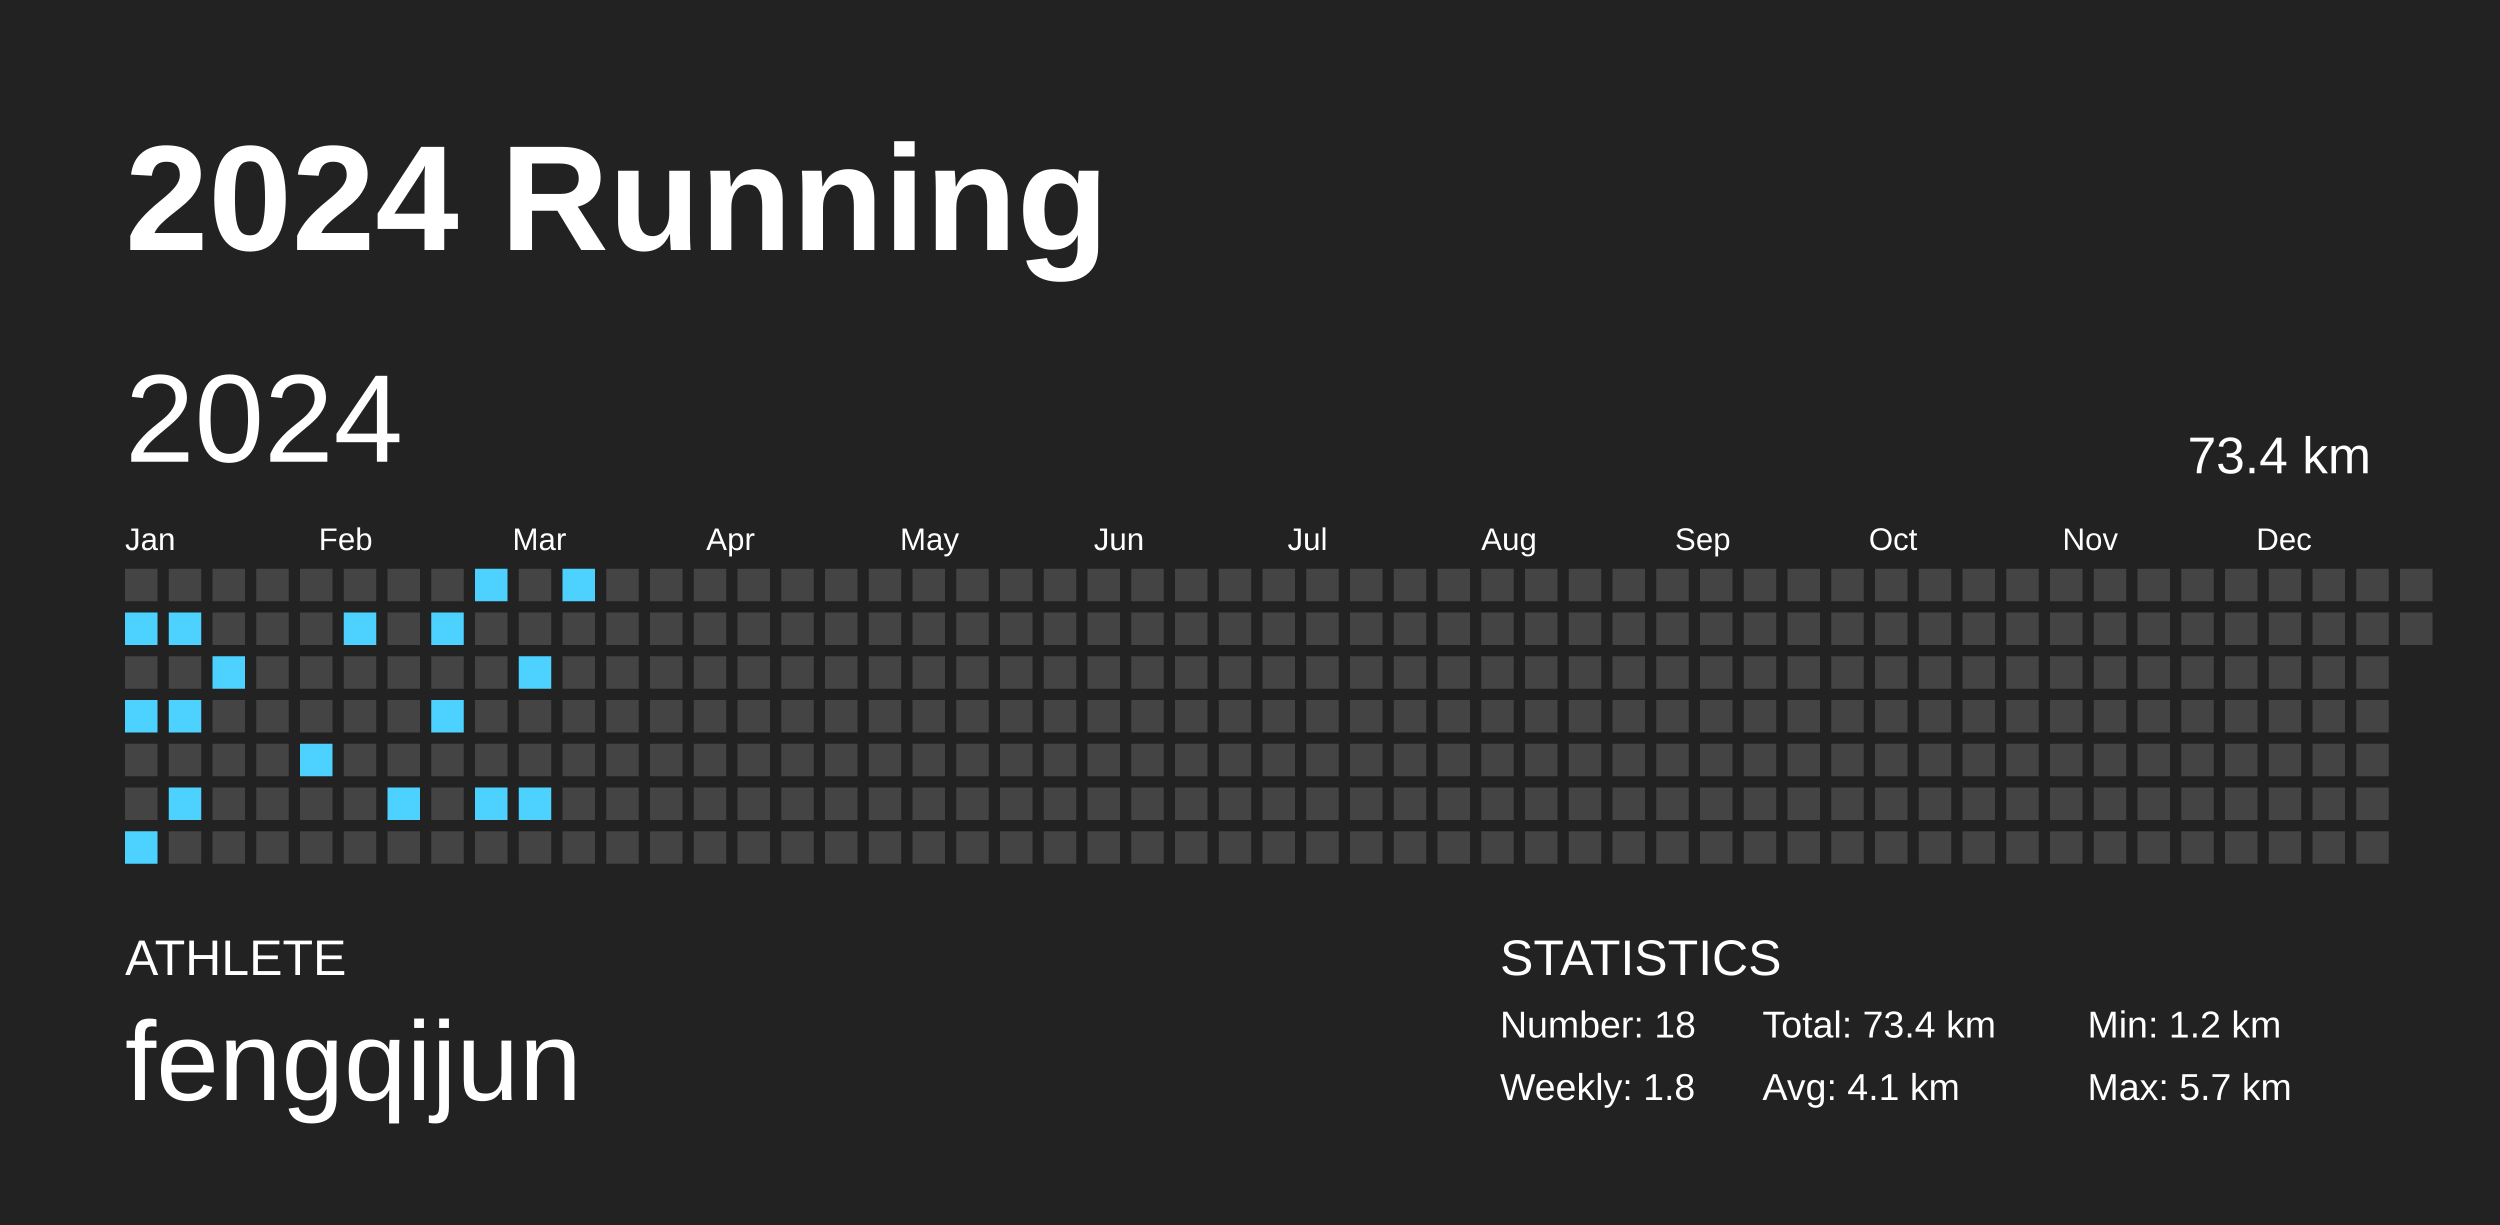
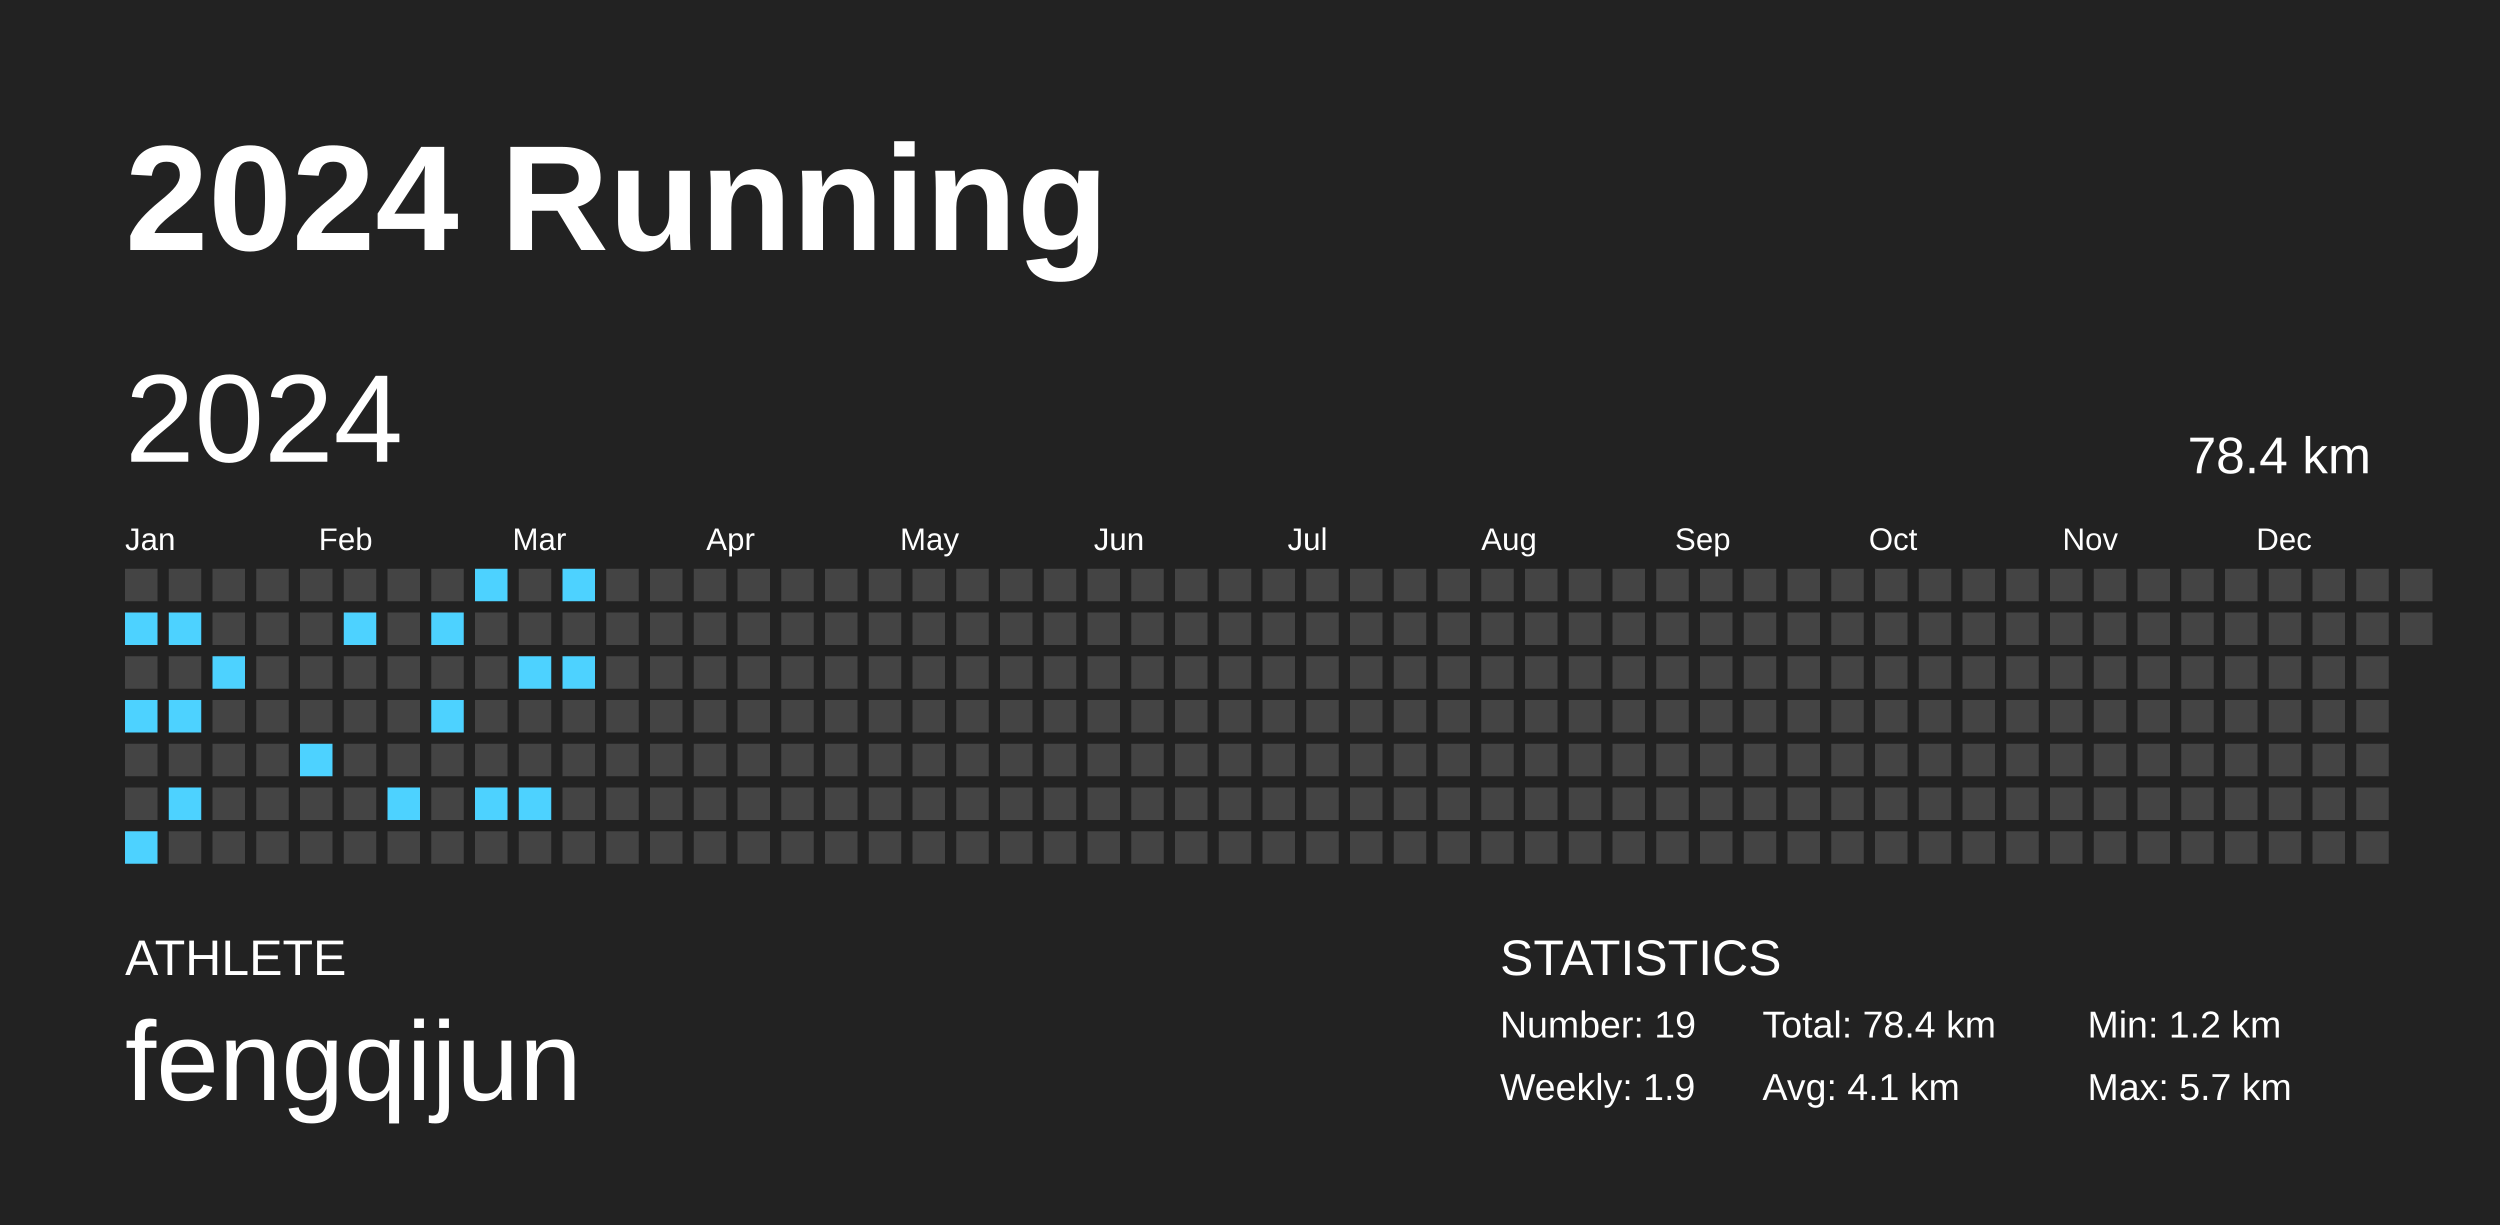
<svg xmlns="http://www.w3.org/2000/svg" baseProfile="full" height="98mm" version="1.1" viewBox="0,0,200,98" width="200mm">
  <defs />
  <rect fill="#222222" height="98" width="200" x="0" y="0" />
  <text fill="#FFFFFF" style="font-size:12px; font-family:Arial; font-weight:bold;" x="10" y="20">2024 Running</text>
  <text fill="#FFFFFF" style="font-size:4px; font-family:Arial" x="10" y="78">ATHLETE</text>
  <text fill="#FFFFFF" style="font-size:9px; font-family:Arial" x="10" y="88">fengqijun</text>
  <text fill="#FFFFFF" style="font-size:4px; font-family:Arial" x="120" y="78">STATISTICS</text>
-   <text fill="#FFFFFF" style="font-size:3px; font-family:Arial" x="120" y="83">Number: 18</text>
-   <text fill="#FFFFFF" style="font-size:3px; font-family:Arial" x="120" y="88">Weekly: 1.8</text>
-   <text fill="#FFFFFF" style="font-size:3px; font-family:Arial" x="141" y="83">Total: 73.4 km</text>
+   <text fill="#FFFFFF" style="font-size:3px; font-family:Arial" x="120" y="83">Number: 19</text>
+   <text fill="#FFFFFF" style="font-size:3px; font-family:Arial" x="120" y="88">Weekly: 1.9</text>
+   <text fill="#FFFFFF" style="font-size:3px; font-family:Arial" x="141" y="83">Total: 78.4 km</text>
  <text fill="#FFFFFF" style="font-size:3px; font-family:Arial" x="141" y="88">Avg: 4.1 km</text>
  <text fill="#FFFFFF" style="font-size:3px; font-family:Arial" x="167" y="83">Min: 1.2 km</text>
  <text fill="#FFFFFF" style="font-size:3px; font-family:Arial" x="167" y="88">Max: 5.7 km</text>
  <text dominant-baseline="hanging" fill="#FFFFFF" style="font-size:10.0px; font-family:Arial;" x="10" y="30">2024</text>
-   <text dominant-baseline="hanging" fill="#FFFFFF" style="font-size:4.125px; font-family:Arial;" x="175" y="35">73.4 km</text>
+   <text dominant-baseline="hanging" fill="#FFFFFF" style="font-size:4.125px; font-family:Arial;" x="175" y="35">78.4 km</text>
  <text fill="#FFFFFF" style="font-size:2.5px; font-family:Arial" x="10.0" y="44">Jan</text>
  <text fill="#FFFFFF" style="font-size:2.5px; font-family:Arial" x="25.5" y="44">Feb</text>
  <text fill="#FFFFFF" style="font-size:2.5px; font-family:Arial" x="41.0" y="44">Mar</text>
  <text fill="#FFFFFF" style="font-size:2.5px; font-family:Arial" x="56.5" y="44">Apr</text>
  <text fill="#FFFFFF" style="font-size:2.5px; font-family:Arial" x="72.0" y="44">May</text>
  <text fill="#FFFFFF" style="font-size:2.5px; font-family:Arial" x="87.5" y="44">Jun</text>
  <text fill="#FFFFFF" style="font-size:2.5px; font-family:Arial" x="103.0" y="44">Jul</text>
  <text fill="#FFFFFF" style="font-size:2.5px; font-family:Arial" x="118.5" y="44">Aug</text>
  <text fill="#FFFFFF" style="font-size:2.5px; font-family:Arial" x="134.0" y="44">Sep</text>
  <text fill="#FFFFFF" style="font-size:2.5px; font-family:Arial" x="149.5" y="44">Oct</text>
  <text fill="#FFFFFF" style="font-size:2.5px; font-family:Arial" x="165.0" y="44">Nov</text>
  <text fill="#FFFFFF" style="font-size:2.5px; font-family:Arial" x="180.5" y="44">Dec</text>
  <rect fill="#444444" height="2.6" width="2.6" x="10.0" y="45.5" />
  <rect fill="#4dd2ff" height="2.6" width="2.6" x="10.0" y="49.0" />
  <rect fill="#444444" height="2.6" width="2.6" x="10.0" y="52.5" />
  <rect fill="#4dd2ff" height="2.6" width="2.6" x="10.0" y="56.0" />
  <rect fill="#444444" height="2.6" width="2.6" x="10.0" y="59.5" />
  <rect fill="#444444" height="2.6" width="2.6" x="10.0" y="63.0" />
  <rect fill="#4dd2ff" height="2.6" width="2.6" x="10.0" y="66.5" />
  <rect fill="#444444" height="2.6" width="2.6" x="13.5" y="45.5" />
  <rect fill="#4dd2ff" height="2.6" width="2.6" x="13.5" y="49.0" />
  <rect fill="#444444" height="2.6" width="2.6" x="13.5" y="52.5" />
  <rect fill="#4dd2ff" height="2.6" width="2.6" x="13.5" y="56.0" />
  <rect fill="#444444" height="2.6" width="2.6" x="13.5" y="59.5" />
  <rect fill="#4dd2ff" height="2.6" width="2.6" x="13.5" y="63.0" />
  <rect fill="#444444" height="2.6" width="2.6" x="13.5" y="66.5" />
  <rect fill="#444444" height="2.6" width="2.6" x="17.0" y="45.5" />
  <rect fill="#444444" height="2.6" width="2.6" x="17.0" y="49.0" />
  <rect fill="#4dd2ff" height="2.6" width="2.6" x="17.0" y="52.5" />
  <rect fill="#444444" height="2.6" width="2.6" x="17.0" y="56.0" />
  <rect fill="#444444" height="2.6" width="2.6" x="17.0" y="59.5" />
  <rect fill="#444444" height="2.6" width="2.6" x="17.0" y="63.0" />
  <rect fill="#444444" height="2.6" width="2.6" x="17.0" y="66.5" />
  <rect fill="#444444" height="2.6" width="2.6" x="20.5" y="45.5" />
  <rect fill="#444444" height="2.6" width="2.6" x="20.5" y="49.0" />
  <rect fill="#444444" height="2.6" width="2.6" x="20.5" y="52.5" />
  <rect fill="#444444" height="2.6" width="2.6" x="20.5" y="56.0" />
  <rect fill="#444444" height="2.6" width="2.6" x="20.5" y="59.5" />
  <rect fill="#444444" height="2.6" width="2.6" x="20.5" y="63.0" />
  <rect fill="#444444" height="2.6" width="2.6" x="20.5" y="66.5" />
  <rect fill="#444444" height="2.6" width="2.6" x="24.0" y="45.5" />
  <rect fill="#444444" height="2.6" width="2.6" x="24.0" y="49.0" />
  <rect fill="#444444" height="2.6" width="2.6" x="24.0" y="52.5" />
  <rect fill="#444444" height="2.6" width="2.6" x="24.0" y="56.0" />
  <rect fill="#4dd2ff" height="2.6" width="2.6" x="24.0" y="59.5" />
  <rect fill="#444444" height="2.6" width="2.6" x="24.0" y="63.0" />
  <rect fill="#444444" height="2.6" width="2.6" x="24.0" y="66.5" />
  <rect fill="#444444" height="2.6" width="2.6" x="27.5" y="45.5" />
  <rect fill="#4dd2ff" height="2.6" width="2.6" x="27.5" y="49.0" />
  <rect fill="#444444" height="2.6" width="2.6" x="27.5" y="52.5" />
  <rect fill="#444444" height="2.6" width="2.6" x="27.5" y="56.0" />
  <rect fill="#444444" height="2.6" width="2.6" x="27.5" y="59.5" />
  <rect fill="#444444" height="2.6" width="2.6" x="27.5" y="63.0" />
  <rect fill="#444444" height="2.6" width="2.6" x="27.5" y="66.5" />
  <rect fill="#444444" height="2.6" width="2.6" x="31.0" y="45.5" />
  <rect fill="#444444" height="2.6" width="2.6" x="31.0" y="49.0" />
  <rect fill="#444444" height="2.6" width="2.6" x="31.0" y="52.5" />
  <rect fill="#444444" height="2.6" width="2.6" x="31.0" y="56.0" />
  <rect fill="#444444" height="2.6" width="2.6" x="31.0" y="59.5" />
  <rect fill="#4dd2ff" height="2.6" width="2.6" x="31.0" y="63.0" />
  <rect fill="#444444" height="2.6" width="2.6" x="31.0" y="66.5" />
  <rect fill="#444444" height="2.6" width="2.6" x="34.5" y="45.5" />
  <rect fill="#4dd2ff" height="2.6" width="2.6" x="34.5" y="49.0" />
  <rect fill="#444444" height="2.6" width="2.6" x="34.5" y="52.5" />
  <rect fill="#4dd2ff" height="2.6" width="2.6" x="34.5" y="56.0" />
  <rect fill="#444444" height="2.6" width="2.6" x="34.5" y="59.5" />
  <rect fill="#444444" height="2.6" width="2.6" x="34.5" y="63.0" />
  <rect fill="#444444" height="2.6" width="2.6" x="34.5" y="66.5" />
  <rect fill="#4dd2ff" height="2.6" width="2.6" x="38.0" y="45.5" />
  <rect fill="#444444" height="2.6" width="2.6" x="38.0" y="49.0" />
  <rect fill="#444444" height="2.6" width="2.6" x="38.0" y="52.5" />
  <rect fill="#444444" height="2.6" width="2.6" x="38.0" y="56.0" />
  <rect fill="#444444" height="2.6" width="2.6" x="38.0" y="59.5" />
  <rect fill="#4dd2ff" height="2.6" width="2.6" x="38.0" y="63.0" />
  <rect fill="#444444" height="2.6" width="2.6" x="38.0" y="66.5" />
  <rect fill="#444444" height="2.6" width="2.6" x="41.5" y="45.5" />
  <rect fill="#444444" height="2.6" width="2.6" x="41.5" y="49.0" />
  <rect fill="#4dd2ff" height="2.6" width="2.6" x="41.5" y="52.5" />
  <rect fill="#444444" height="2.6" width="2.6" x="41.5" y="56.0" />
  <rect fill="#444444" height="2.6" width="2.6" x="41.5" y="59.5" />
  <rect fill="#4dd2ff" height="2.6" width="2.6" x="41.5" y="63.0" />
  <rect fill="#444444" height="2.6" width="2.6" x="41.5" y="66.5" />
  <rect fill="#4dd2ff" height="2.6" width="2.6" x="45.0" y="45.5" />
  <rect fill="#444444" height="2.6" width="2.6" x="45.0" y="49.0" />
-   <rect fill="#444444" height="2.6" width="2.6" x="45.0" y="52.5" />
+   <rect fill="#4dd2ff" height="2.6" width="2.6" x="45.0" y="52.5" />
  <rect fill="#444444" height="2.6" width="2.6" x="45.0" y="56.0" />
  <rect fill="#444444" height="2.6" width="2.6" x="45.0" y="59.5" />
  <rect fill="#444444" height="2.6" width="2.6" x="45.0" y="63.0" />
  <rect fill="#444444" height="2.6" width="2.6" x="45.0" y="66.5" />
  <rect fill="#444444" height="2.6" width="2.6" x="48.5" y="45.5" />
  <rect fill="#444444" height="2.6" width="2.6" x="48.5" y="49.0" />
  <rect fill="#444444" height="2.6" width="2.6" x="48.5" y="52.5" />
  <rect fill="#444444" height="2.6" width="2.6" x="48.5" y="56.0" />
  <rect fill="#444444" height="2.6" width="2.6" x="48.5" y="59.5" />
  <rect fill="#444444" height="2.6" width="2.6" x="48.5" y="63.0" />
  <rect fill="#444444" height="2.6" width="2.6" x="48.5" y="66.5" />
  <rect fill="#444444" height="2.6" width="2.6" x="52.0" y="45.5" />
  <rect fill="#444444" height="2.6" width="2.6" x="52.0" y="49.0" />
  <rect fill="#444444" height="2.6" width="2.6" x="52.0" y="52.5" />
  <rect fill="#444444" height="2.6" width="2.6" x="52.0" y="56.0" />
  <rect fill="#444444" height="2.6" width="2.6" x="52.0" y="59.5" />
  <rect fill="#444444" height="2.6" width="2.6" x="52.0" y="63.0" />
  <rect fill="#444444" height="2.6" width="2.6" x="52.0" y="66.5" />
  <rect fill="#444444" height="2.6" width="2.6" x="55.5" y="45.5" />
  <rect fill="#444444" height="2.6" width="2.6" x="55.5" y="49.0" />
  <rect fill="#444444" height="2.6" width="2.6" x="55.5" y="52.5" />
  <rect fill="#444444" height="2.6" width="2.6" x="55.5" y="56.0" />
  <rect fill="#444444" height="2.6" width="2.6" x="55.5" y="59.5" />
  <rect fill="#444444" height="2.6" width="2.6" x="55.5" y="63.0" />
  <rect fill="#444444" height="2.6" width="2.6" x="55.5" y="66.5" />
  <rect fill="#444444" height="2.6" width="2.6" x="59.0" y="45.5" />
  <rect fill="#444444" height="2.6" width="2.6" x="59.0" y="49.0" />
  <rect fill="#444444" height="2.6" width="2.6" x="59.0" y="52.5" />
  <rect fill="#444444" height="2.6" width="2.6" x="59.0" y="56.0" />
  <rect fill="#444444" height="2.6" width="2.6" x="59.0" y="59.5" />
  <rect fill="#444444" height="2.6" width="2.6" x="59.0" y="63.0" />
  <rect fill="#444444" height="2.6" width="2.6" x="59.0" y="66.5" />
  <rect fill="#444444" height="2.6" width="2.6" x="62.5" y="45.5" />
  <rect fill="#444444" height="2.6" width="2.6" x="62.5" y="49.0" />
  <rect fill="#444444" height="2.6" width="2.6" x="62.5" y="52.5" />
  <rect fill="#444444" height="2.6" width="2.6" x="62.5" y="56.0" />
  <rect fill="#444444" height="2.6" width="2.6" x="62.5" y="59.5" />
  <rect fill="#444444" height="2.6" width="2.6" x="62.5" y="63.0" />
  <rect fill="#444444" height="2.6" width="2.6" x="62.5" y="66.5" />
  <rect fill="#444444" height="2.6" width="2.6" x="66.0" y="45.5" />
  <rect fill="#444444" height="2.6" width="2.6" x="66.0" y="49.0" />
  <rect fill="#444444" height="2.6" width="2.6" x="66.0" y="52.5" />
  <rect fill="#444444" height="2.6" width="2.6" x="66.0" y="56.0" />
  <rect fill="#444444" height="2.6" width="2.6" x="66.0" y="59.5" />
  <rect fill="#444444" height="2.6" width="2.6" x="66.0" y="63.0" />
  <rect fill="#444444" height="2.6" width="2.6" x="66.0" y="66.5" />
  <rect fill="#444444" height="2.6" width="2.6" x="69.5" y="45.5" />
  <rect fill="#444444" height="2.6" width="2.6" x="69.5" y="49.0" />
  <rect fill="#444444" height="2.6" width="2.6" x="69.5" y="52.5" />
  <rect fill="#444444" height="2.6" width="2.6" x="69.5" y="56.0" />
  <rect fill="#444444" height="2.6" width="2.6" x="69.5" y="59.5" />
  <rect fill="#444444" height="2.6" width="2.6" x="69.5" y="63.0" />
  <rect fill="#444444" height="2.6" width="2.6" x="69.5" y="66.5" />
  <rect fill="#444444" height="2.6" width="2.6" x="73.0" y="45.5" />
  <rect fill="#444444" height="2.6" width="2.6" x="73.0" y="49.0" />
  <rect fill="#444444" height="2.6" width="2.6" x="73.0" y="52.5" />
  <rect fill="#444444" height="2.6" width="2.6" x="73.0" y="56.0" />
  <rect fill="#444444" height="2.6" width="2.6" x="73.0" y="59.5" />
  <rect fill="#444444" height="2.6" width="2.6" x="73.0" y="63.0" />
  <rect fill="#444444" height="2.6" width="2.6" x="73.0" y="66.5" />
  <rect fill="#444444" height="2.6" width="2.6" x="76.5" y="45.5" />
  <rect fill="#444444" height="2.6" width="2.6" x="76.5" y="49.0" />
  <rect fill="#444444" height="2.6" width="2.6" x="76.5" y="52.5" />
  <rect fill="#444444" height="2.6" width="2.6" x="76.5" y="56.0" />
  <rect fill="#444444" height="2.6" width="2.6" x="76.5" y="59.5" />
  <rect fill="#444444" height="2.6" width="2.6" x="76.5" y="63.0" />
  <rect fill="#444444" height="2.6" width="2.6" x="76.5" y="66.5" />
  <rect fill="#444444" height="2.6" width="2.6" x="80.0" y="45.5" />
  <rect fill="#444444" height="2.6" width="2.6" x="80.0" y="49.0" />
  <rect fill="#444444" height="2.6" width="2.6" x="80.0" y="52.5" />
  <rect fill="#444444" height="2.6" width="2.6" x="80.0" y="56.0" />
  <rect fill="#444444" height="2.6" width="2.6" x="80.0" y="59.5" />
  <rect fill="#444444" height="2.6" width="2.6" x="80.0" y="63.0" />
  <rect fill="#444444" height="2.6" width="2.6" x="80.0" y="66.5" />
  <rect fill="#444444" height="2.6" width="2.6" x="83.5" y="45.5" />
  <rect fill="#444444" height="2.6" width="2.6" x="83.5" y="49.0" />
  <rect fill="#444444" height="2.6" width="2.6" x="83.5" y="52.5" />
  <rect fill="#444444" height="2.6" width="2.6" x="83.5" y="56.0" />
  <rect fill="#444444" height="2.6" width="2.6" x="83.5" y="59.5" />
  <rect fill="#444444" height="2.6" width="2.6" x="83.5" y="63.0" />
  <rect fill="#444444" height="2.6" width="2.6" x="83.5" y="66.5" />
  <rect fill="#444444" height="2.6" width="2.6" x="87.0" y="45.5" />
  <rect fill="#444444" height="2.6" width="2.6" x="87.0" y="49.0" />
  <rect fill="#444444" height="2.6" width="2.6" x="87.0" y="52.5" />
  <rect fill="#444444" height="2.6" width="2.6" x="87.0" y="56.0" />
  <rect fill="#444444" height="2.6" width="2.6" x="87.0" y="59.5" />
  <rect fill="#444444" height="2.6" width="2.6" x="87.0" y="63.0" />
  <rect fill="#444444" height="2.6" width="2.6" x="87.0" y="66.5" />
  <rect fill="#444444" height="2.6" width="2.6" x="90.5" y="45.5" />
  <rect fill="#444444" height="2.6" width="2.6" x="90.5" y="49.0" />
  <rect fill="#444444" height="2.6" width="2.6" x="90.5" y="52.5" />
  <rect fill="#444444" height="2.6" width="2.6" x="90.5" y="56.0" />
  <rect fill="#444444" height="2.6" width="2.6" x="90.5" y="59.5" />
  <rect fill="#444444" height="2.6" width="2.6" x="90.5" y="63.0" />
  <rect fill="#444444" height="2.6" width="2.6" x="90.5" y="66.5" />
  <rect fill="#444444" height="2.6" width="2.6" x="94.0" y="45.5" />
  <rect fill="#444444" height="2.6" width="2.6" x="94.0" y="49.0" />
  <rect fill="#444444" height="2.6" width="2.6" x="94.0" y="52.5" />
  <rect fill="#444444" height="2.6" width="2.6" x="94.0" y="56.0" />
  <rect fill="#444444" height="2.6" width="2.6" x="94.0" y="59.5" />
  <rect fill="#444444" height="2.6" width="2.6" x="94.0" y="63.0" />
  <rect fill="#444444" height="2.6" width="2.6" x="94.0" y="66.5" />
  <rect fill="#444444" height="2.6" width="2.6" x="97.5" y="45.5" />
  <rect fill="#444444" height="2.6" width="2.6" x="97.5" y="49.0" />
  <rect fill="#444444" height="2.6" width="2.6" x="97.5" y="52.5" />
  <rect fill="#444444" height="2.6" width="2.6" x="97.5" y="56.0" />
  <rect fill="#444444" height="2.6" width="2.6" x="97.5" y="59.5" />
  <rect fill="#444444" height="2.6" width="2.6" x="97.5" y="63.0" />
  <rect fill="#444444" height="2.6" width="2.6" x="97.5" y="66.5" />
  <rect fill="#444444" height="2.6" width="2.6" x="101.0" y="45.5" />
  <rect fill="#444444" height="2.6" width="2.6" x="101.0" y="49.0" />
  <rect fill="#444444" height="2.6" width="2.6" x="101.0" y="52.5" />
  <rect fill="#444444" height="2.6" width="2.6" x="101.0" y="56.0" />
  <rect fill="#444444" height="2.6" width="2.6" x="101.0" y="59.5" />
  <rect fill="#444444" height="2.6" width="2.6" x="101.0" y="63.0" />
  <rect fill="#444444" height="2.6" width="2.6" x="101.0" y="66.5" />
  <rect fill="#444444" height="2.6" width="2.6" x="104.5" y="45.5" />
  <rect fill="#444444" height="2.6" width="2.6" x="104.5" y="49.0" />
  <rect fill="#444444" height="2.6" width="2.6" x="104.5" y="52.5" />
  <rect fill="#444444" height="2.6" width="2.6" x="104.5" y="56.0" />
  <rect fill="#444444" height="2.6" width="2.6" x="104.5" y="59.5" />
  <rect fill="#444444" height="2.6" width="2.6" x="104.5" y="63.0" />
  <rect fill="#444444" height="2.6" width="2.6" x="104.5" y="66.5" />
  <rect fill="#444444" height="2.6" width="2.6" x="108.0" y="45.5" />
  <rect fill="#444444" height="2.6" width="2.6" x="108.0" y="49.0" />
  <rect fill="#444444" height="2.6" width="2.6" x="108.0" y="52.5" />
  <rect fill="#444444" height="2.6" width="2.6" x="108.0" y="56.0" />
  <rect fill="#444444" height="2.6" width="2.6" x="108.0" y="59.5" />
  <rect fill="#444444" height="2.6" width="2.6" x="108.0" y="63.0" />
  <rect fill="#444444" height="2.6" width="2.6" x="108.0" y="66.5" />
  <rect fill="#444444" height="2.6" width="2.6" x="111.5" y="45.5" />
  <rect fill="#444444" height="2.6" width="2.6" x="111.5" y="49.0" />
  <rect fill="#444444" height="2.6" width="2.6" x="111.5" y="52.5" />
  <rect fill="#444444" height="2.6" width="2.6" x="111.5" y="56.0" />
  <rect fill="#444444" height="2.6" width="2.6" x="111.5" y="59.5" />
  <rect fill="#444444" height="2.6" width="2.6" x="111.5" y="63.0" />
  <rect fill="#444444" height="2.6" width="2.6" x="111.5" y="66.5" />
  <rect fill="#444444" height="2.6" width="2.6" x="115.0" y="45.5" />
  <rect fill="#444444" height="2.6" width="2.6" x="115.0" y="49.0" />
  <rect fill="#444444" height="2.6" width="2.6" x="115.0" y="52.5" />
  <rect fill="#444444" height="2.6" width="2.6" x="115.0" y="56.0" />
  <rect fill="#444444" height="2.6" width="2.6" x="115.0" y="59.5" />
  <rect fill="#444444" height="2.6" width="2.6" x="115.0" y="63.0" />
  <rect fill="#444444" height="2.6" width="2.6" x="115.0" y="66.5" />
  <rect fill="#444444" height="2.6" width="2.6" x="118.5" y="45.5" />
  <rect fill="#444444" height="2.6" width="2.6" x="118.5" y="49.0" />
  <rect fill="#444444" height="2.6" width="2.6" x="118.5" y="52.5" />
  <rect fill="#444444" height="2.6" width="2.6" x="118.5" y="56.0" />
  <rect fill="#444444" height="2.6" width="2.6" x="118.5" y="59.5" />
  <rect fill="#444444" height="2.6" width="2.6" x="118.5" y="63.0" />
  <rect fill="#444444" height="2.6" width="2.6" x="118.5" y="66.5" />
  <rect fill="#444444" height="2.6" width="2.6" x="122.0" y="45.5" />
  <rect fill="#444444" height="2.6" width="2.6" x="122.0" y="49.0" />
  <rect fill="#444444" height="2.6" width="2.6" x="122.0" y="52.5" />
  <rect fill="#444444" height="2.6" width="2.6" x="122.0" y="56.0" />
  <rect fill="#444444" height="2.6" width="2.6" x="122.0" y="59.5" />
  <rect fill="#444444" height="2.6" width="2.6" x="122.0" y="63.0" />
  <rect fill="#444444" height="2.6" width="2.6" x="122.0" y="66.5" />
  <rect fill="#444444" height="2.6" width="2.6" x="125.5" y="45.5" />
  <rect fill="#444444" height="2.6" width="2.6" x="125.5" y="49.0" />
  <rect fill="#444444" height="2.6" width="2.6" x="125.5" y="52.5" />
  <rect fill="#444444" height="2.6" width="2.6" x="125.5" y="56.0" />
  <rect fill="#444444" height="2.6" width="2.6" x="125.5" y="59.5" />
  <rect fill="#444444" height="2.6" width="2.6" x="125.5" y="63.0" />
  <rect fill="#444444" height="2.6" width="2.6" x="125.5" y="66.5" />
  <rect fill="#444444" height="2.6" width="2.6" x="129.0" y="45.5" />
  <rect fill="#444444" height="2.6" width="2.6" x="129.0" y="49.0" />
  <rect fill="#444444" height="2.6" width="2.6" x="129.0" y="52.5" />
  <rect fill="#444444" height="2.6" width="2.6" x="129.0" y="56.0" />
  <rect fill="#444444" height="2.6" width="2.6" x="129.0" y="59.5" />
  <rect fill="#444444" height="2.6" width="2.6" x="129.0" y="63.0" />
  <rect fill="#444444" height="2.6" width="2.6" x="129.0" y="66.5" />
  <rect fill="#444444" height="2.6" width="2.6" x="132.5" y="45.5" />
  <rect fill="#444444" height="2.6" width="2.6" x="132.5" y="49.0" />
  <rect fill="#444444" height="2.6" width="2.6" x="132.5" y="52.5" />
  <rect fill="#444444" height="2.6" width="2.6" x="132.5" y="56.0" />
  <rect fill="#444444" height="2.6" width="2.6" x="132.5" y="59.5" />
  <rect fill="#444444" height="2.6" width="2.6" x="132.5" y="63.0" />
  <rect fill="#444444" height="2.6" width="2.6" x="132.5" y="66.5" />
  <rect fill="#444444" height="2.6" width="2.6" x="136.0" y="45.5" />
  <rect fill="#444444" height="2.6" width="2.6" x="136.0" y="49.0" />
  <rect fill="#444444" height="2.6" width="2.6" x="136.0" y="52.5" />
  <rect fill="#444444" height="2.6" width="2.6" x="136.0" y="56.0" />
  <rect fill="#444444" height="2.6" width="2.6" x="136.0" y="59.5" />
  <rect fill="#444444" height="2.6" width="2.6" x="136.0" y="63.0" />
  <rect fill="#444444" height="2.6" width="2.6" x="136.0" y="66.5" />
  <rect fill="#444444" height="2.6" width="2.6" x="139.5" y="45.5" />
  <rect fill="#444444" height="2.6" width="2.6" x="139.5" y="49.0" />
  <rect fill="#444444" height="2.6" width="2.6" x="139.5" y="52.5" />
  <rect fill="#444444" height="2.6" width="2.6" x="139.5" y="56.0" />
  <rect fill="#444444" height="2.6" width="2.6" x="139.5" y="59.5" />
  <rect fill="#444444" height="2.6" width="2.6" x="139.5" y="63.0" />
  <rect fill="#444444" height="2.6" width="2.6" x="139.5" y="66.5" />
  <rect fill="#444444" height="2.6" width="2.6" x="143.0" y="45.5" />
  <rect fill="#444444" height="2.6" width="2.6" x="143.0" y="49.0" />
  <rect fill="#444444" height="2.6" width="2.6" x="143.0" y="52.5" />
  <rect fill="#444444" height="2.6" width="2.6" x="143.0" y="56.0" />
  <rect fill="#444444" height="2.6" width="2.6" x="143.0" y="59.5" />
  <rect fill="#444444" height="2.6" width="2.6" x="143.0" y="63.0" />
  <rect fill="#444444" height="2.6" width="2.6" x="143.0" y="66.5" />
  <rect fill="#444444" height="2.6" width="2.6" x="146.5" y="45.5" />
  <rect fill="#444444" height="2.6" width="2.6" x="146.5" y="49.0" />
  <rect fill="#444444" height="2.6" width="2.6" x="146.5" y="52.5" />
  <rect fill="#444444" height="2.6" width="2.6" x="146.5" y="56.0" />
  <rect fill="#444444" height="2.6" width="2.6" x="146.5" y="59.5" />
  <rect fill="#444444" height="2.6" width="2.6" x="146.5" y="63.0" />
  <rect fill="#444444" height="2.6" width="2.6" x="146.5" y="66.5" />
  <rect fill="#444444" height="2.6" width="2.6" x="150.0" y="45.5" />
  <rect fill="#444444" height="2.6" width="2.6" x="150.0" y="49.0" />
  <rect fill="#444444" height="2.6" width="2.6" x="150.0" y="52.5" />
  <rect fill="#444444" height="2.6" width="2.6" x="150.0" y="56.0" />
  <rect fill="#444444" height="2.6" width="2.6" x="150.0" y="59.5" />
  <rect fill="#444444" height="2.6" width="2.6" x="150.0" y="63.0" />
  <rect fill="#444444" height="2.6" width="2.6" x="150.0" y="66.5" />
  <rect fill="#444444" height="2.6" width="2.6" x="153.5" y="45.5" />
  <rect fill="#444444" height="2.6" width="2.6" x="153.5" y="49.0" />
  <rect fill="#444444" height="2.6" width="2.6" x="153.5" y="52.5" />
  <rect fill="#444444" height="2.6" width="2.6" x="153.5" y="56.0" />
  <rect fill="#444444" height="2.6" width="2.6" x="153.5" y="59.5" />
  <rect fill="#444444" height="2.6" width="2.6" x="153.5" y="63.0" />
  <rect fill="#444444" height="2.6" width="2.6" x="153.5" y="66.5" />
  <rect fill="#444444" height="2.6" width="2.6" x="157.0" y="45.5" />
  <rect fill="#444444" height="2.6" width="2.6" x="157.0" y="49.0" />
  <rect fill="#444444" height="2.6" width="2.6" x="157.0" y="52.5" />
  <rect fill="#444444" height="2.6" width="2.6" x="157.0" y="56.0" />
  <rect fill="#444444" height="2.6" width="2.6" x="157.0" y="59.5" />
  <rect fill="#444444" height="2.6" width="2.6" x="157.0" y="63.0" />
  <rect fill="#444444" height="2.6" width="2.6" x="157.0" y="66.5" />
  <rect fill="#444444" height="2.6" width="2.6" x="160.5" y="45.5" />
  <rect fill="#444444" height="2.6" width="2.6" x="160.5" y="49.0" />
  <rect fill="#444444" height="2.6" width="2.6" x="160.5" y="52.5" />
  <rect fill="#444444" height="2.6" width="2.6" x="160.5" y="56.0" />
  <rect fill="#444444" height="2.6" width="2.6" x="160.5" y="59.5" />
  <rect fill="#444444" height="2.6" width="2.6" x="160.5" y="63.0" />
  <rect fill="#444444" height="2.6" width="2.6" x="160.5" y="66.5" />
  <rect fill="#444444" height="2.6" width="2.6" x="164.0" y="45.5" />
  <rect fill="#444444" height="2.6" width="2.6" x="164.0" y="49.0" />
  <rect fill="#444444" height="2.6" width="2.6" x="164.0" y="52.5" />
  <rect fill="#444444" height="2.6" width="2.6" x="164.0" y="56.0" />
  <rect fill="#444444" height="2.6" width="2.6" x="164.0" y="59.5" />
  <rect fill="#444444" height="2.6" width="2.6" x="164.0" y="63.0" />
  <rect fill="#444444" height="2.6" width="2.6" x="164.0" y="66.5" />
  <rect fill="#444444" height="2.6" width="2.6" x="167.5" y="45.5" />
  <rect fill="#444444" height="2.6" width="2.6" x="167.5" y="49.0" />
  <rect fill="#444444" height="2.6" width="2.6" x="167.5" y="52.5" />
  <rect fill="#444444" height="2.6" width="2.6" x="167.5" y="56.0" />
  <rect fill="#444444" height="2.6" width="2.6" x="167.5" y="59.5" />
  <rect fill="#444444" height="2.6" width="2.6" x="167.5" y="63.0" />
  <rect fill="#444444" height="2.6" width="2.6" x="167.5" y="66.5" />
  <rect fill="#444444" height="2.6" width="2.6" x="171.0" y="45.5" />
  <rect fill="#444444" height="2.6" width="2.6" x="171.0" y="49.0" />
  <rect fill="#444444" height="2.6" width="2.6" x="171.0" y="52.5" />
  <rect fill="#444444" height="2.6" width="2.6" x="171.0" y="56.0" />
  <rect fill="#444444" height="2.6" width="2.6" x="171.0" y="59.5" />
  <rect fill="#444444" height="2.6" width="2.6" x="171.0" y="63.0" />
  <rect fill="#444444" height="2.6" width="2.6" x="171.0" y="66.5" />
  <rect fill="#444444" height="2.6" width="2.6" x="174.5" y="45.5" />
  <rect fill="#444444" height="2.6" width="2.6" x="174.5" y="49.0" />
  <rect fill="#444444" height="2.6" width="2.6" x="174.5" y="52.5" />
  <rect fill="#444444" height="2.6" width="2.6" x="174.5" y="56.0" />
  <rect fill="#444444" height="2.6" width="2.6" x="174.5" y="59.5" />
  <rect fill="#444444" height="2.6" width="2.6" x="174.5" y="63.0" />
  <rect fill="#444444" height="2.6" width="2.6" x="174.5" y="66.5" />
  <rect fill="#444444" height="2.6" width="2.6" x="178.0" y="45.5" />
  <rect fill="#444444" height="2.6" width="2.6" x="178.0" y="49.0" />
  <rect fill="#444444" height="2.6" width="2.6" x="178.0" y="52.5" />
  <rect fill="#444444" height="2.6" width="2.6" x="178.0" y="56.0" />
  <rect fill="#444444" height="2.6" width="2.6" x="178.0" y="59.5" />
  <rect fill="#444444" height="2.6" width="2.6" x="178.0" y="63.0" />
  <rect fill="#444444" height="2.6" width="2.6" x="178.0" y="66.5" />
  <rect fill="#444444" height="2.6" width="2.6" x="181.5" y="45.5" />
  <rect fill="#444444" height="2.6" width="2.6" x="181.5" y="49.0" />
  <rect fill="#444444" height="2.6" width="2.6" x="181.5" y="52.5" />
  <rect fill="#444444" height="2.6" width="2.6" x="181.5" y="56.0" />
  <rect fill="#444444" height="2.6" width="2.6" x="181.5" y="59.5" />
  <rect fill="#444444" height="2.6" width="2.6" x="181.5" y="63.0" />
  <rect fill="#444444" height="2.6" width="2.6" x="181.5" y="66.5" />
  <rect fill="#444444" height="2.6" width="2.6" x="185.0" y="45.5" />
  <rect fill="#444444" height="2.6" width="2.6" x="185.0" y="49.0" />
  <rect fill="#444444" height="2.6" width="2.6" x="185.0" y="52.5" />
  <rect fill="#444444" height="2.6" width="2.6" x="185.0" y="56.0" />
  <rect fill="#444444" height="2.6" width="2.6" x="185.0" y="59.5" />
  <rect fill="#444444" height="2.6" width="2.6" x="185.0" y="63.0" />
  <rect fill="#444444" height="2.6" width="2.6" x="185.0" y="66.5" />
  <rect fill="#444444" height="2.6" width="2.6" x="188.5" y="45.5" />
  <rect fill="#444444" height="2.6" width="2.6" x="188.5" y="49.0" />
  <rect fill="#444444" height="2.6" width="2.6" x="188.5" y="52.5" />
  <rect fill="#444444" height="2.6" width="2.6" x="188.5" y="56.0" />
  <rect fill="#444444" height="2.6" width="2.6" x="188.5" y="59.5" />
  <rect fill="#444444" height="2.6" width="2.6" x="188.5" y="63.0" />
  <rect fill="#444444" height="2.6" width="2.6" x="188.5" y="66.5" />
  <rect fill="#444444" height="2.6" width="2.6" x="192.0" y="45.5" />
  <rect fill="#444444" height="2.6" width="2.6" x="192.0" y="49.0" />
</svg>
